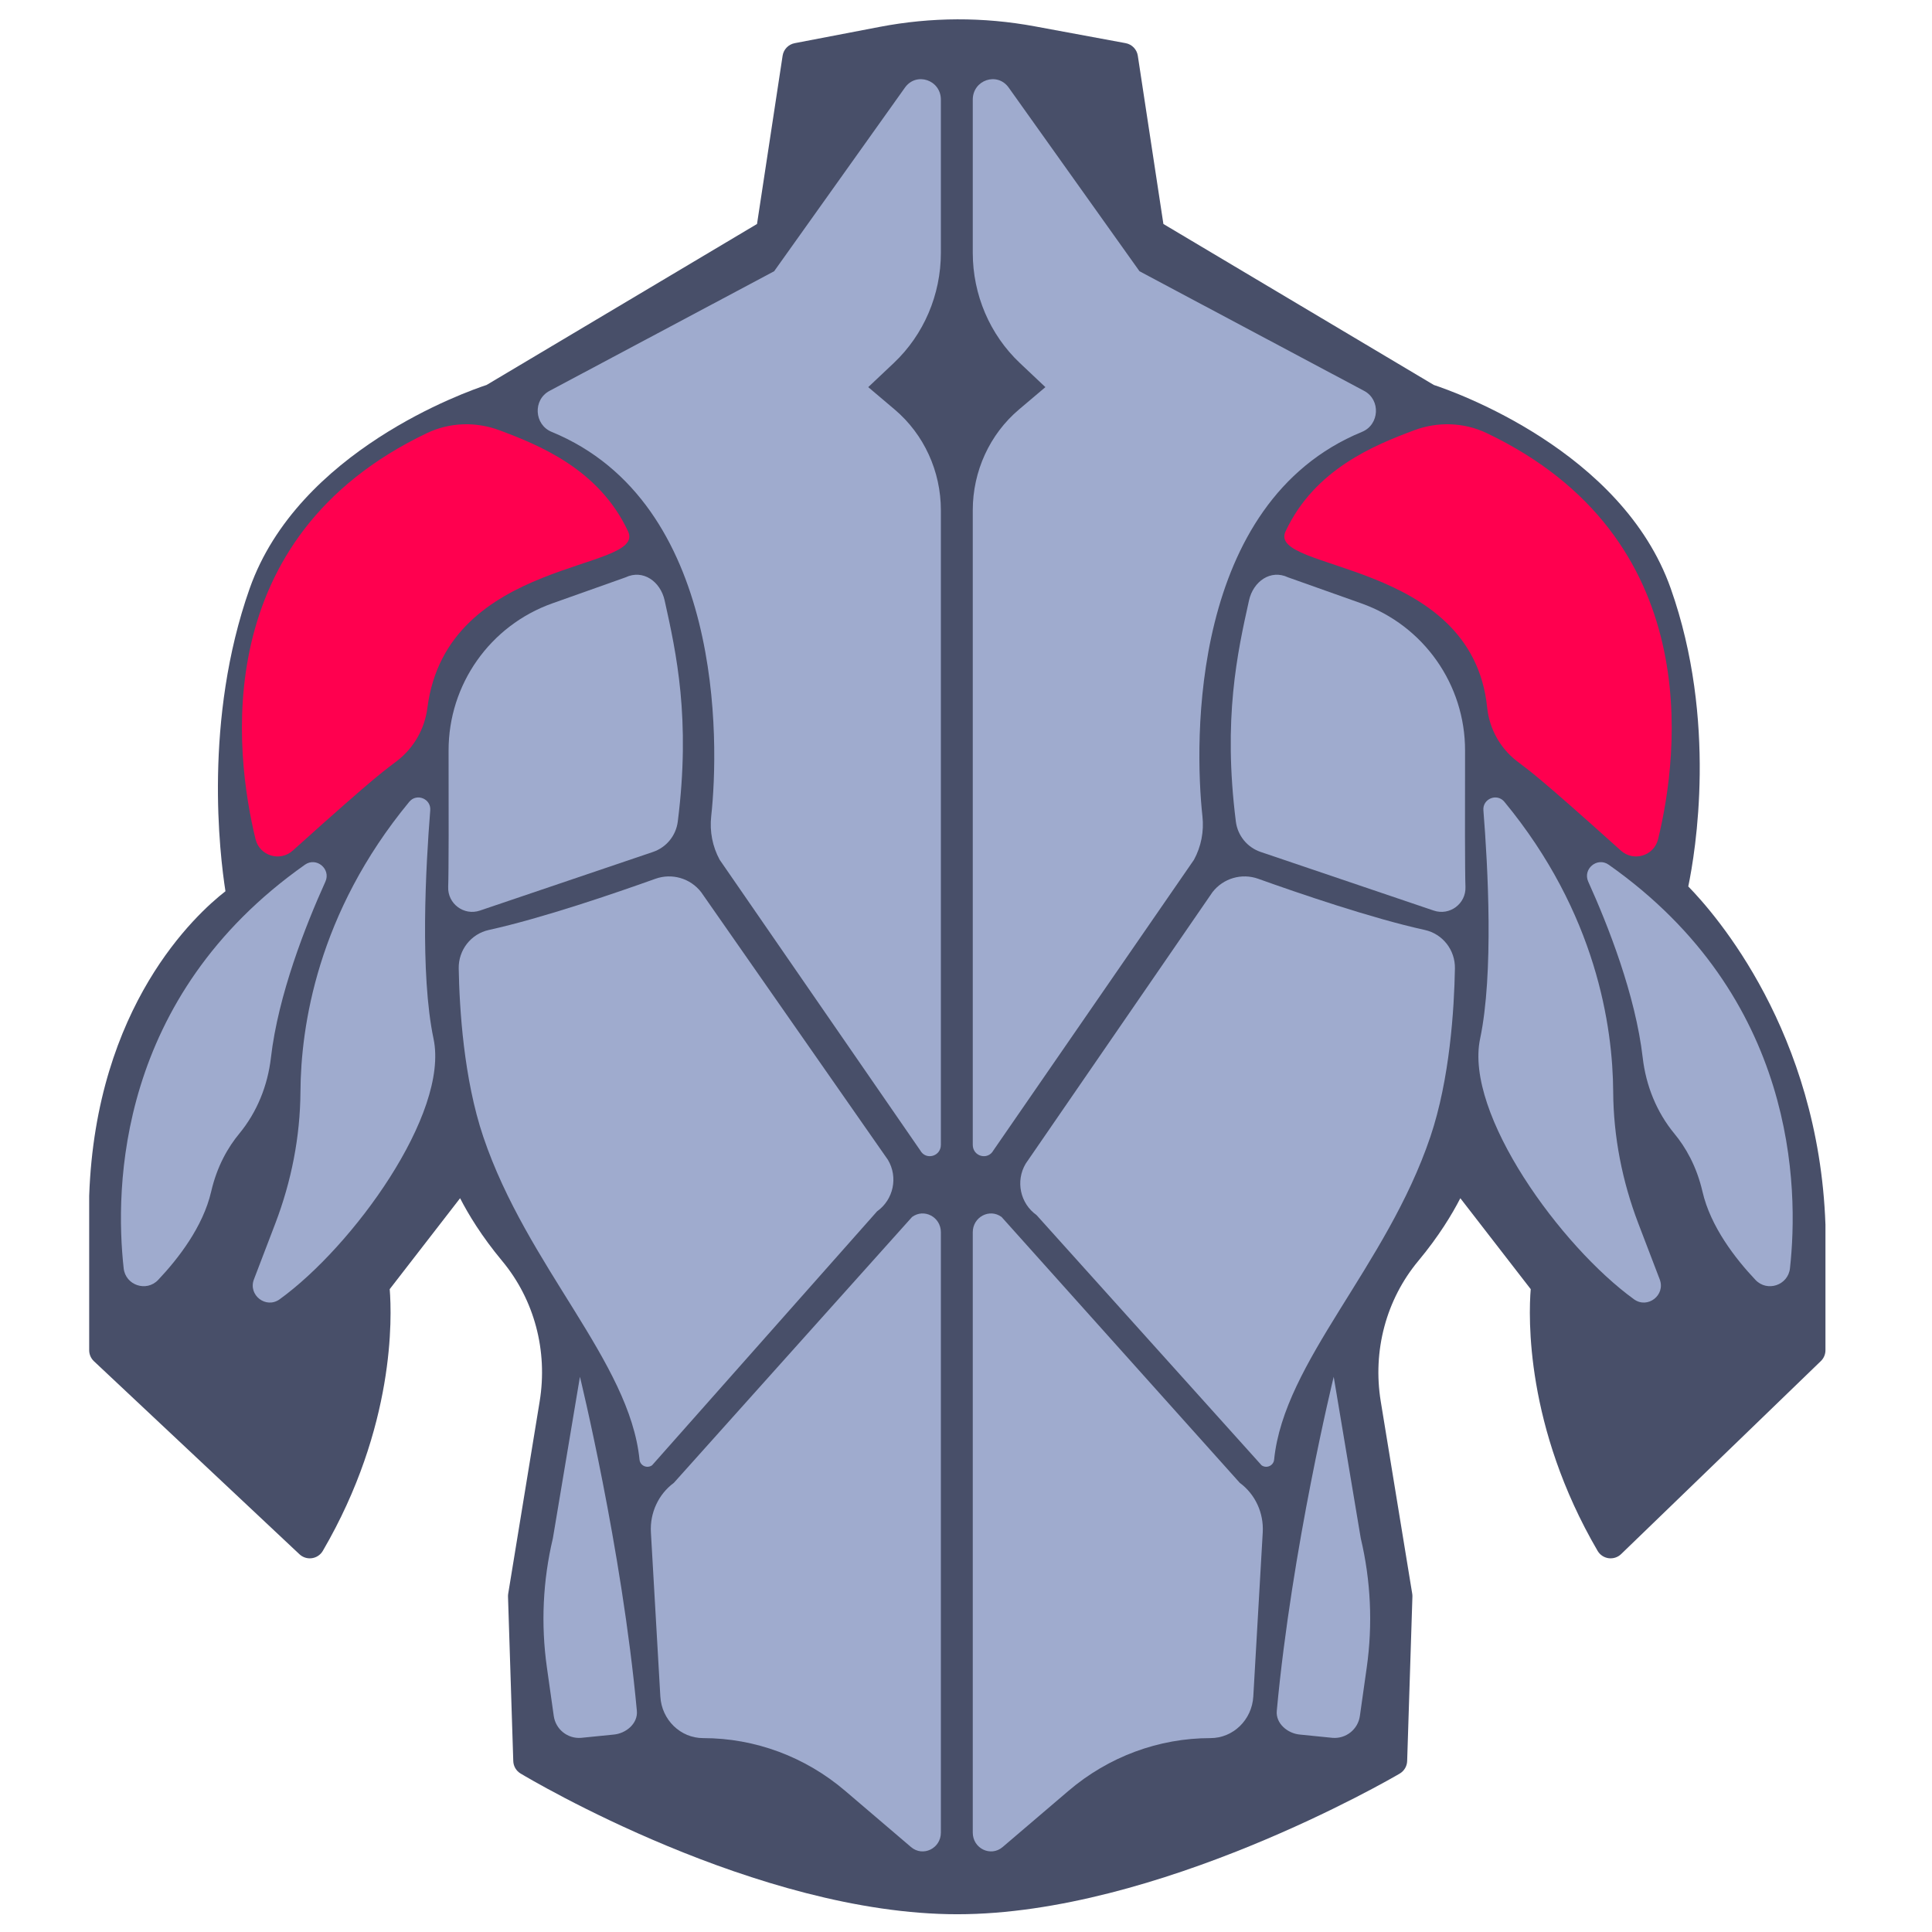
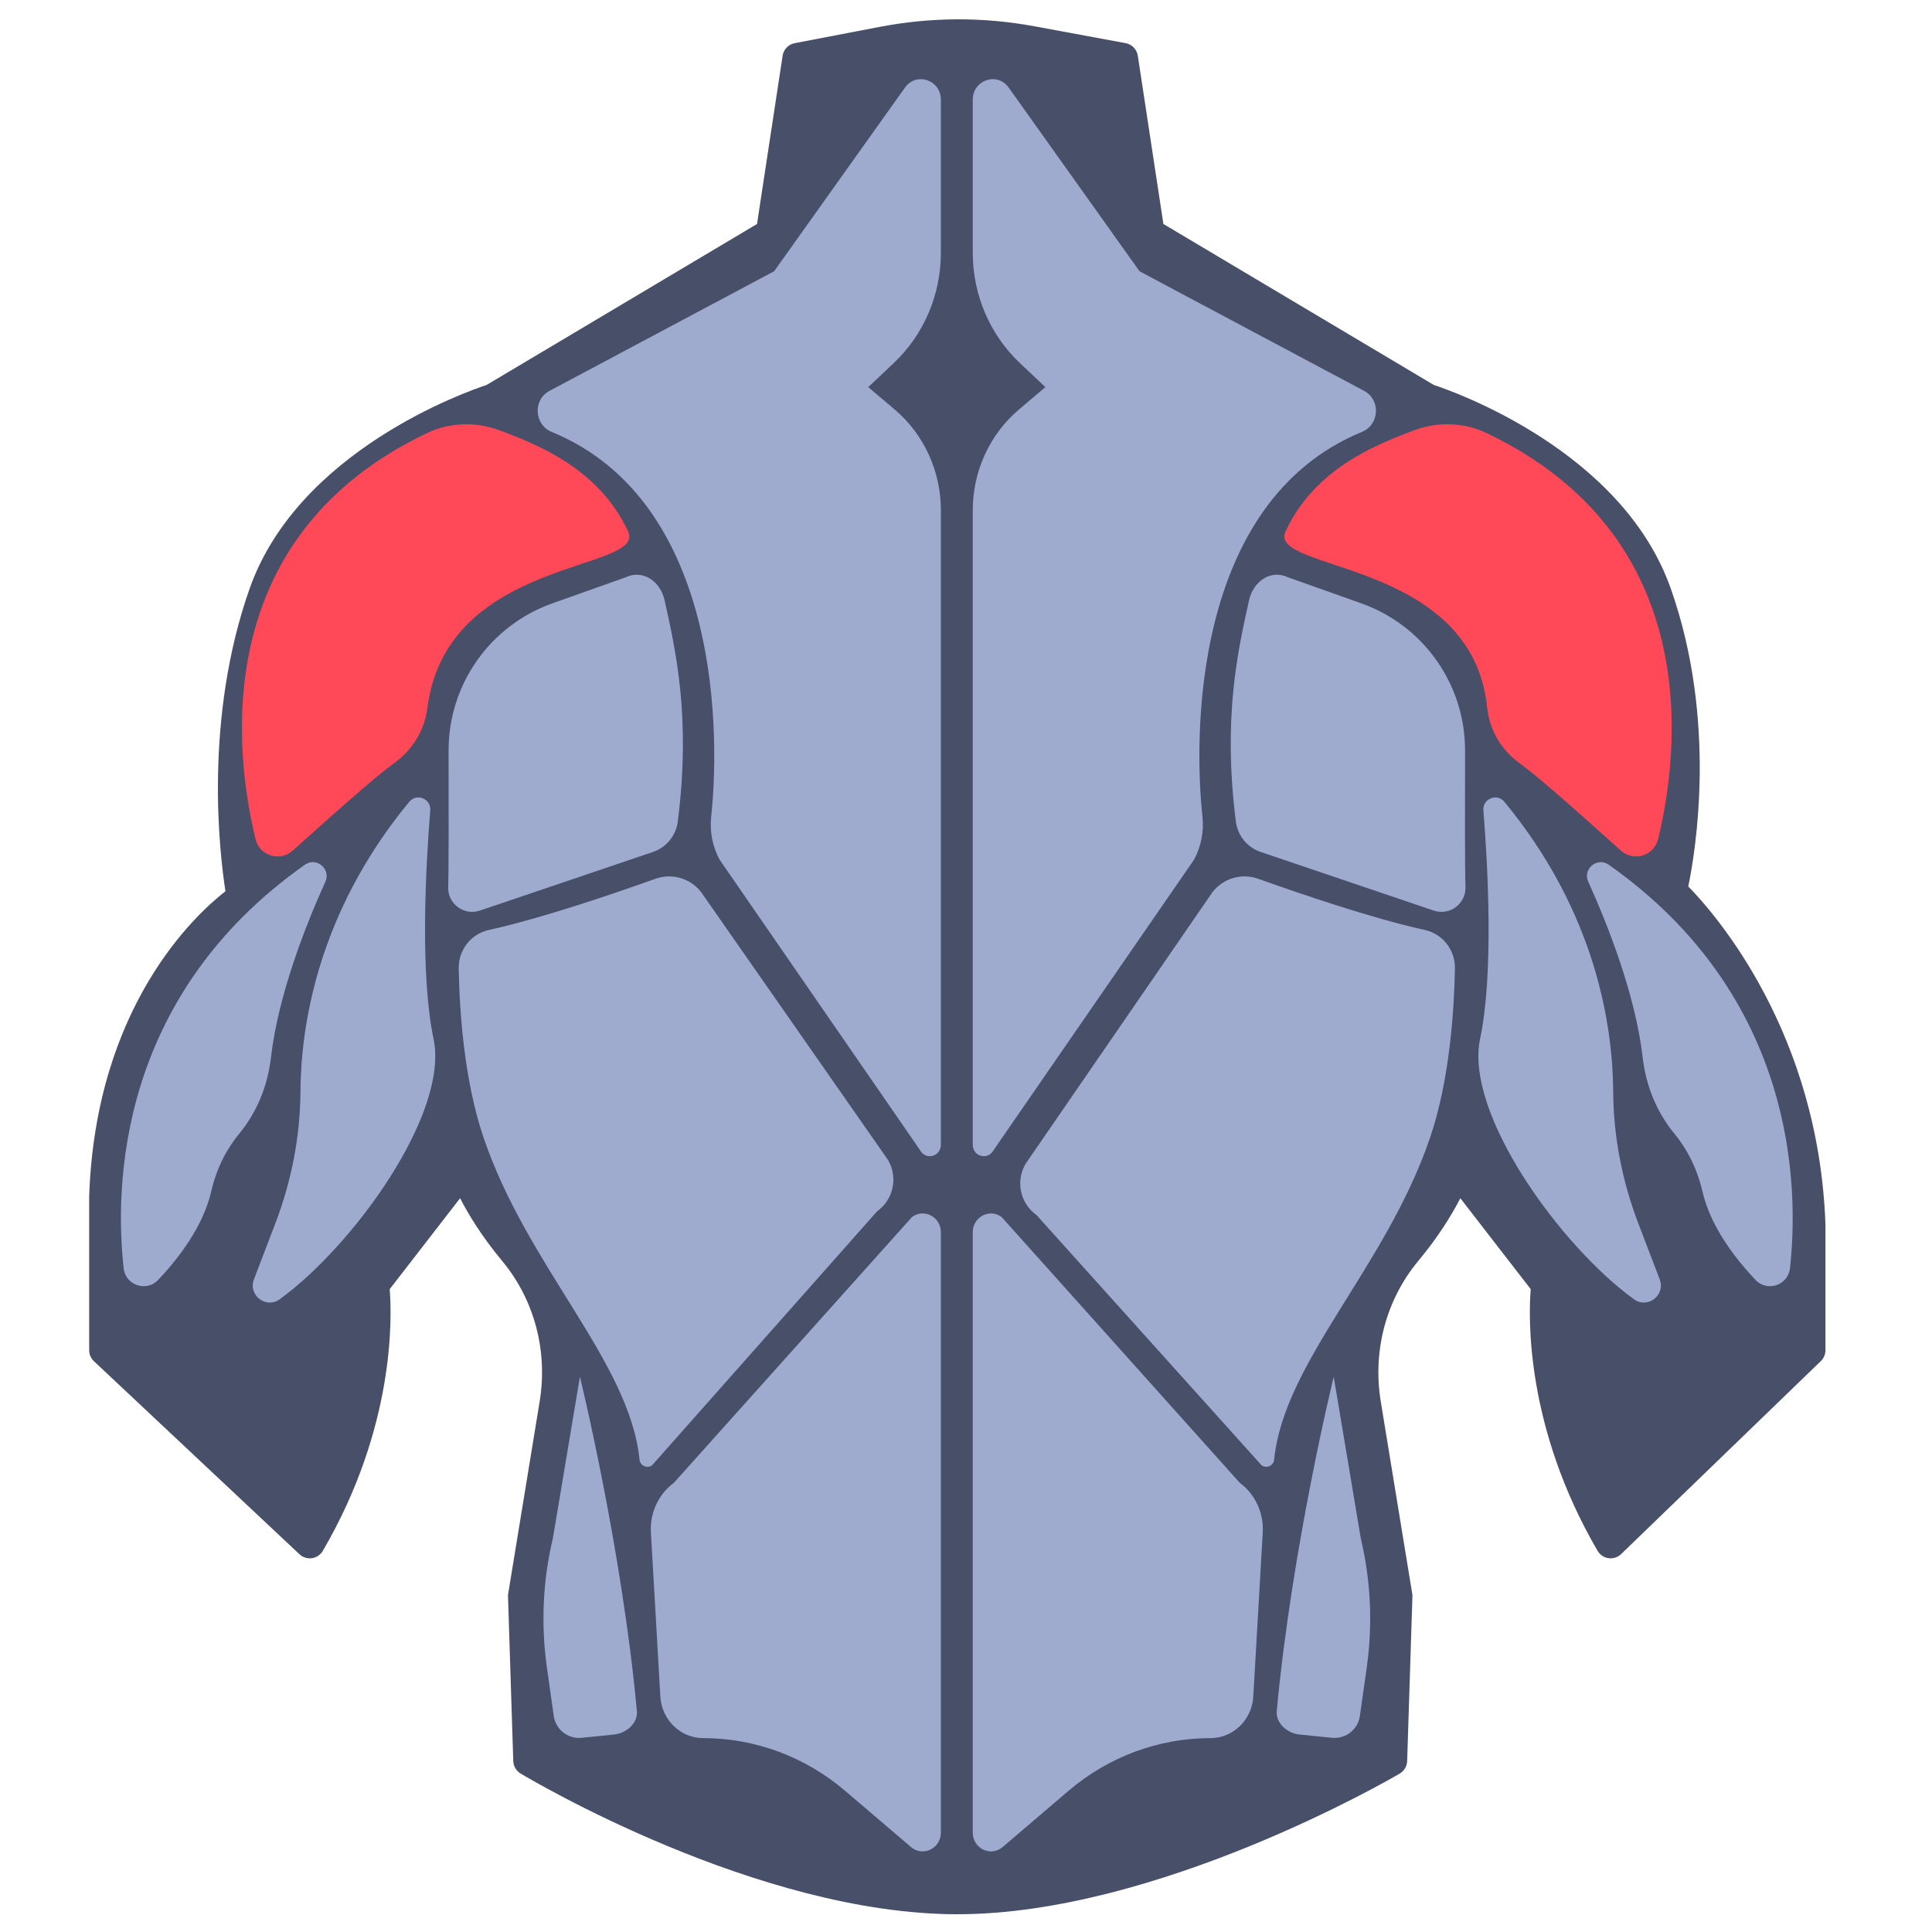
<svg xmlns="http://www.w3.org/2000/svg" id="Layer_2" enable-background="new 0 0 512 512" viewBox="0 0 512 512">
  <g>
    <g>
      <path d="m253.7 507.294c-53.055 0-113.206-35.77-115.74-37.292-1.165-.699-1.895-1.942-1.938-3.301l-1.394-43.587c-.008-.259.009-.519.051-.773l8.339-50.958c2.197-13.428-1.431-26.998-9.952-37.231-5.459-6.555-8.987-12.426-11.137-16.613l-18.654 24.101c.594 7.312 1.471 36.451-17.722 69.353-.614 1.053-1.674 1.768-2.88 1.942-1.201.179-2.425-.208-3.313-1.042l-54.464-51.153c-.805-.757-1.262-1.812-1.262-2.916v-40.857c0-.048.001-.095.003-.143 1.795-50.276 28.202-74.486 36.112-80.635-1.533-9.755-5.849-45.496 6.415-80.234 12.891-36.517 57.436-52.173 62.786-53.936l71.668-42.661 6.782-44.589c.254-1.675 1.537-3.008 3.201-3.327l22.569-4.328c13.614-2.608 27.428-2.654 41.056-.133l24.078 4.456c1.676.311 2.971 1.647 3.227 3.332l6.782 44.589 71.667 42.661c5.346 1.761 49.896 17.417 62.786 53.936 12.374 35.051 6.543 69.822 4.645 78.962 7.206 7.366 34.528 38.557 36.35 89.554.002.047.003.095.003.143v33.211c0 1.085-.44 2.123-1.221 2.876l-52.929 51.152c-.882.854-2.104 1.25-3.326 1.087-1.217-.169-2.289-.887-2.908-1.947-19.192-32.901-18.316-62.04-17.723-69.353l-18.653-24.101c-2.149 4.188-5.678 10.059-11.136 16.613-8.523 10.234-12.15 23.804-9.954 37.231l8.339 50.958c.042.255.059.515.051.773l-1.393 43.587c-.044 1.373-.79 2.628-1.976 3.323-2.595 1.522-64.204 37.27-117.235 37.27z" fill="#484f69" />
    </g>
    <g>
      <path d="m249.341 26.421v40.573c0 11.104-4.525 21.699-12.471 29.202l-6.777 6.398 7.004 5.929c7.752 6.562 12.244 16.354 12.244 26.69v168.175c0 3.098-3.995 4.176-5.469 1.476l-53.144-77.005c-1.911-3.499-2.69-7.526-2.253-11.515 2.17-19.774 3.316-83.149-42.294-101.898-4.63-1.903-4.992-8.496-.564-10.854l59.534-31.704 34.672-48.678c3.012-4.229 9.518-2.034 9.518 3.211z" fill="#9fabce" />
    </g>
-     <path d="m113.143 114.779c6.027-2.874 12.982-3.088 19.236-.746 10.423 3.903 26.356 10.267 34.07 26.796 5.011 10.738-48.043 6.593-53.194 46.803-.703 5.487-3.54 10.492-7.894 13.904-3.472 2.721-4.255 2.722-27.78 23.883-3.378 3.039-8.786 1.387-9.859-3.029-5.538-22.785-12.627-79.931 45.421-107.611z" fill="#ff004f" />
+     <path d="m113.143 114.779c6.027-2.874 12.982-3.088 19.236-.746 10.423 3.903 26.356 10.267 34.07 26.796 5.011 10.738-48.043 6.593-53.194 46.803-.703 5.487-3.54 10.492-7.894 13.904-3.472 2.721-4.255 2.722-27.78 23.883-3.378 3.039-8.786 1.387-9.859-3.029-5.538-22.785-12.627-79.931 45.421-107.611z" fill="#FF4858" />
    <g>
      <path d="m118.879 198.948c-.044-17.535 10.978-33.187 27.502-39.054l19.393-6.886c4.644-2.211 9.247 1.088 10.362 6.109 3.087 13.9 6.93 31.297 3.483 58.609-.469 3.714-3.018 6.843-6.564 8.045l-45.876 15.542c-4.232 1.434-8.585-1.819-8.406-6.284.149-3.725.146-20.475.106-36.081z" fill="#9fabce" />
    </g>
    <g>
      <path d="m129.544 246.451c-4.748 1.043-8.065 5.325-7.979 10.186.19 10.723 1.34 29.321 6.515 44.641 11.65 34.484 38.777 59.506 41.401 85.549.162 1.606 2.013 2.425 3.328 1.488l59.628-67.301c4.358-3.105 5.61-9.032 2.88-13.634l-49.51-70.957c-2.853-3.676-7.737-5.103-12.118-3.535-10.47 3.75-30.039 10.465-44.145 13.563z" fill="#9fabce" />
    </g>
    <g>
      <path d="m86.231 233.651c-5.229 11.56-12.506 29.993-14.433 46.643-.855 7.391-3.67 14.42-8.408 20.156-2.914 3.527-5.86 8.533-7.432 15.346-2.143 9.287-8.72 17.768-14.045 23.396-3.105 3.282-8.639 1.423-9.137-3.067-2.361-21.294-1.819-71.847 48.037-106.97 3.027-2.132 6.944 1.123 5.418 4.496z" fill="#9fabce" />
    </g>
    <g>
      <path d="m108.464 212.481c1.953-2.366 5.8-.806 5.555 2.252-1.183 14.768-2.758 43.298.873 60.546 4.187 19.889-21.446 55.068-40.784 69.046-3.613 2.612-8.409-1.107-6.816-5.272l5.66-14.799c4.268-11.161 6.601-22.989 6.672-34.938.101-17.255 4.463-47.31 28.84-76.835z" fill="#9fabce" />
    </g>
    <g>
      <path d="m249.341 326.56v159.099c0 4.211-4.761 6.518-7.908 3.832l-17.475-14.912c-10.574-9.023-23.873-13.961-37.602-13.961-6.023 0-11.003-4.836-11.359-11.032l-2.501-43.492c-.297-5.161 2-10.117 6.082-13.123l63.126-70.459c3.196-2.354 7.637 0 7.637 4.048z" fill="#9fabce" />
    </g>
    <g>
      <path d="m153.688 364.861s11.093 45.266 15.087 88.54c.308 3.334-2.865 6.013-6.203 6.285l-8.569.861c-3.57.291-6.749-2.251-7.25-5.797l-1.822-12.884c-1.613-11.401-1.074-23.003 1.588-34.205z" fill="#9fabce" />
    </g>
    <g>
      <path d="m257.794 26.421v40.573c0 11.104 4.525 21.699 12.471 29.202l6.777 6.398-7.004 5.929c-7.752 6.562-12.244 16.354-12.244 26.69v168.175c0 3.098 3.995 4.176 5.469 1.476l53.144-77.005c1.911-3.499 2.69-7.526 2.253-11.515-2.17-19.774-3.316-83.149 42.294-101.898 4.63-1.903 4.992-8.496.564-10.854l-59.534-31.704-34.672-48.678c-3.013-4.229-9.518-2.034-9.518 3.211z" fill="#9fabce" />
    </g>
-     <path d="m393.991 114.779c-6.027-2.874-12.982-3.088-19.236-.746-10.423 3.903-26.356 10.267-34.07 26.796-5.001 10.716 49.38 7.184 53.425 46.654.575 5.606 3.404 10.745 7.853 14.203 3.317 2.578 4.502 2.967 27.589 23.733 3.378 3.039 8.786 1.387 9.859-3.029 5.54-22.785 12.629-79.931-45.42-107.611z" fill="#ff004f" />
+     <path d="m393.991 114.779c-6.027-2.874-12.982-3.088-19.236-.746-10.423 3.903-26.356 10.267-34.07 26.796-5.001 10.716 49.38 7.184 53.425 46.654.575 5.606 3.404 10.745 7.853 14.203 3.317 2.578 4.502 2.967 27.589 23.733 3.378 3.039 8.786 1.387 9.859-3.029 5.54-22.785 12.629-79.931-45.42-107.611z" fill="#FF4858" />
    <g>
      <path d="m388.256 198.948c.044-17.535-10.978-33.187-27.502-39.054l-19.393-6.886c-4.643-2.211-9.247 1.088-10.362 6.109-3.087 13.9-6.93 31.297-3.483 58.609.469 3.714 3.018 6.843 6.564 8.045l45.876 15.542c4.232 1.434 8.585-1.819 8.406-6.284-.149-3.725-.146-20.475-.106-36.081z" fill="#9fabce" />
    </g>
    <g>
      <path d="m377.591 246.451c4.748 1.043 8.065 5.325 7.979 10.186-.19 10.723-1.34 29.321-6.515 44.641-11.65 34.484-38.777 59.506-41.401 85.549-.162 1.606-2.013 2.425-3.328 1.488l-59.628-66.301c-4.358-3.105-5.61-9.032-2.88-13.634l49.51-71.957c2.853-3.676 7.737-5.103 12.118-3.535 10.47 3.75 30.038 10.465 44.145 13.563z" fill="#9fabce" />
    </g>
    <g>
      <path d="m420.903 233.651c5.229 11.56 12.506 29.993 14.433 46.643.855 7.391 3.67 14.42 8.408 20.156 2.914 3.527 5.86 8.533 7.432 15.346 2.143 9.287 8.72 17.768 14.045 23.396 3.105 3.282 8.639 1.423 9.137-3.067 2.361-21.294 1.819-71.847-48.037-106.97-3.026-2.132-6.943 1.123-5.418 4.496z" fill="#9fabce" />
    </g>
    <g>
      <path d="m398.671 212.481c-1.953-2.366-5.8-.806-5.555 2.252 1.183 14.768 2.758 43.298-.873 60.546-4.187 19.889 21.446 55.068 40.784 69.046 3.613 2.612 8.409-1.107 6.816-5.272l-5.66-14.799c-4.268-11.161-6.601-22.989-6.672-34.938-.101-17.255-4.463-47.31-28.84-76.835z" fill="#9fabce" />
    </g>
    <g>
      <path d="m257.794 326.56v159.099c0 4.211 4.761 6.518 7.908 3.832l17.475-14.912c10.574-9.023 23.873-13.961 37.602-13.961 6.023 0 11.003-4.836 11.359-11.032l2.501-43.492c.297-5.161-2-10.117-6.082-13.123l-63.126-70.459c-3.196-2.354-7.637 0-7.637 4.048z" fill="#9fabce" />
    </g>
    <g>
      <path d="m353.447 364.861s-11.093 45.266-15.087 88.54c-.308 3.334 2.865 6.013 6.203 6.285l8.569.861c3.57.291 6.749-2.251 7.25-5.797l1.822-12.884c1.613-11.401 1.074-23.003-1.588-34.205z" fill="#9fabce" />
    </g>
  </g>
</svg>
